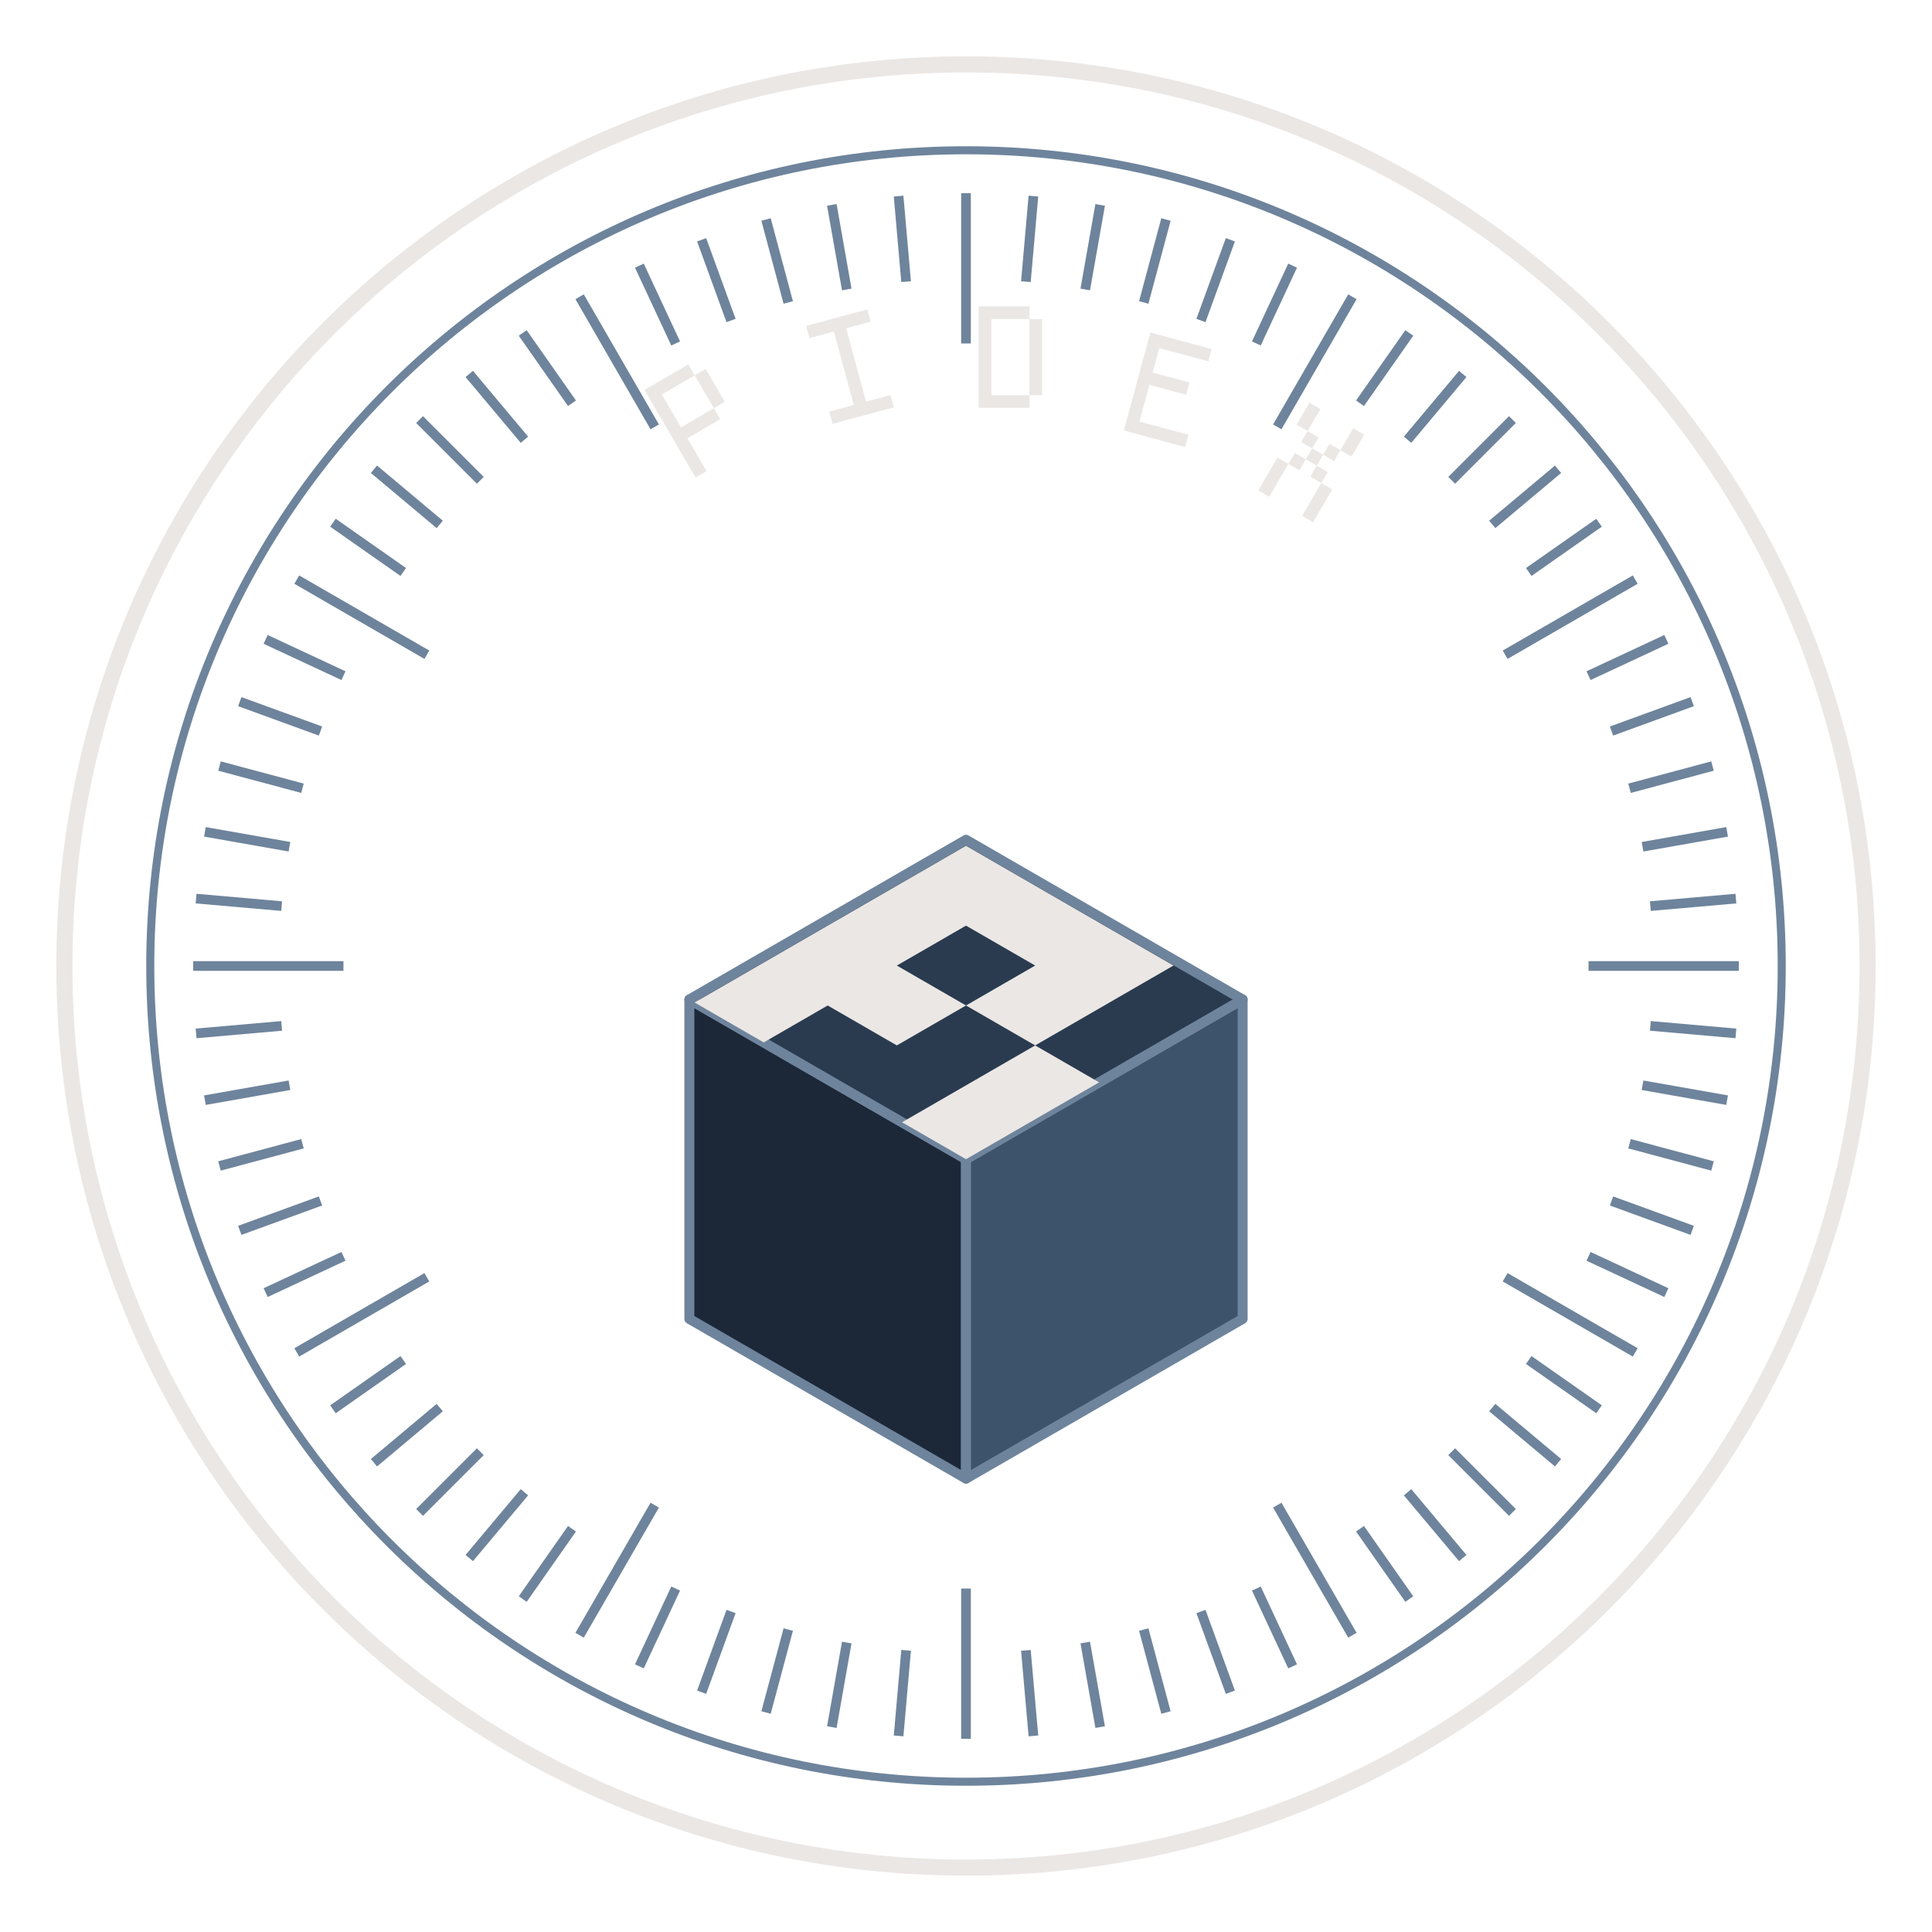
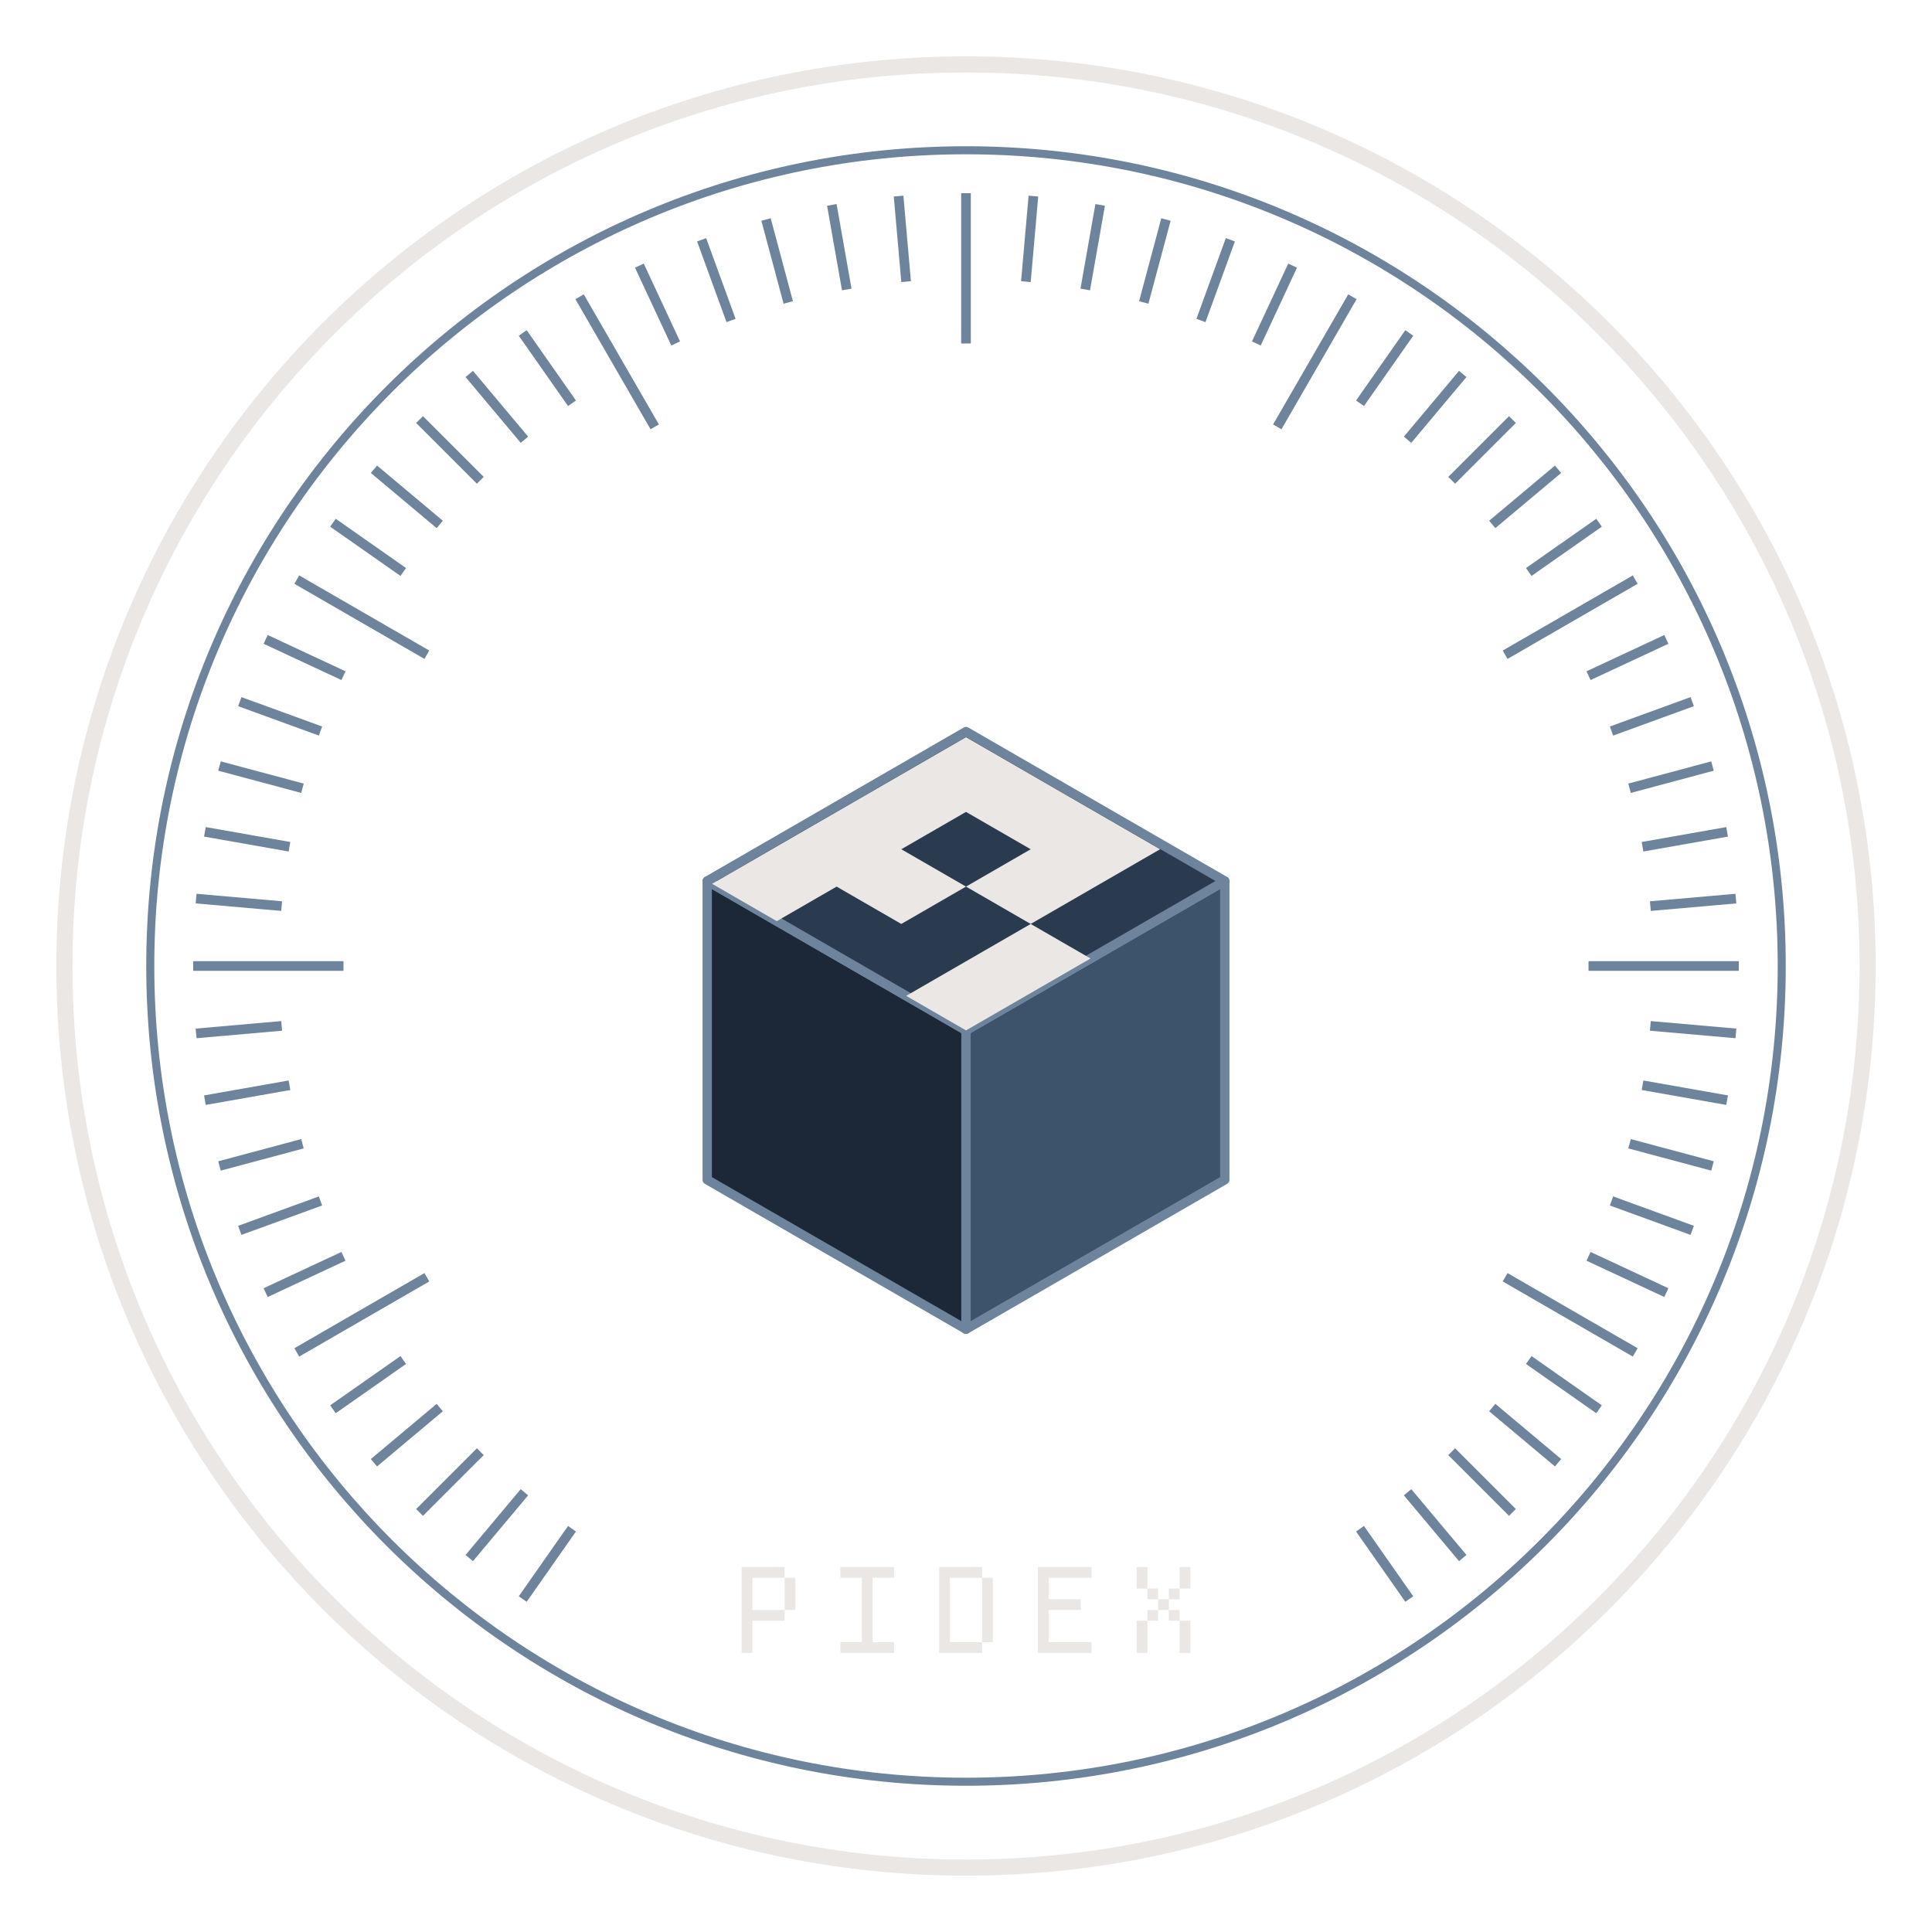
<svg xmlns="http://www.w3.org/2000/svg" viewBox="0 0 180 180">
  <circle cx="90" cy="90" r="84" fill="none" stroke="#ebe7e4" stroke-width="1.5" />
  <circle cx="90" cy="90" r="76" fill="none" stroke="#6e849c" stroke-width="0.75" />
  <line x1="90.00" y1="32.00" x2="90.00" y2="18.00" stroke="#6e849c" stroke-width="0.9" />
  <line x1="95.58" y1="26.24" x2="96.28" y2="18.27" stroke="#6e849c" stroke-width="0.9" />
  <line x1="101.11" y1="26.97" x2="102.50" y2="19.09" stroke="#6e849c" stroke-width="0.9" />
  <line x1="106.56" y1="28.18" x2="108.63" y2="20.45" stroke="#6e849c" stroke-width="0.9" />
  <line x1="111.89" y1="29.86" x2="114.63" y2="22.34" stroke="#6e849c" stroke-width="0.9" />
  <line x1="117.05" y1="32.00" x2="120.43" y2="24.75" stroke="#6e849c" stroke-width="0.9" />
  <line x1="119.00" y1="39.77" x2="126.00" y2="27.65" stroke="#6e849c" stroke-width="0.9" />
  <line x1="126.71" y1="37.57" x2="131.30" y2="31.02" stroke="#6e849c" stroke-width="0.9" />
  <line x1="131.14" y1="40.97" x2="136.28" y2="34.84" stroke="#6e849c" stroke-width="0.9" />
  <line x1="135.25" y1="44.75" x2="140.91" y2="39.09" stroke="#6e849c" stroke-width="0.9" />
  <line x1="139.03" y1="48.86" x2="145.16" y2="43.72" stroke="#6e849c" stroke-width="0.9" />
  <line x1="142.43" y1="53.29" x2="148.98" y2="48.70" stroke="#6e849c" stroke-width="0.9" />
  <line x1="140.23" y1="61.00" x2="152.35" y2="54.00" stroke="#6e849c" stroke-width="0.9" />
  <line x1="148.00" y1="62.95" x2="155.25" y2="59.57" stroke="#6e849c" stroke-width="0.9" />
  <line x1="150.14" y1="68.11" x2="157.66" y2="65.37" stroke="#6e849c" stroke-width="0.9" />
  <line x1="151.82" y1="73.44" x2="159.55" y2="71.37" stroke="#6e849c" stroke-width="0.9" />
  <line x1="153.03" y1="78.89" x2="160.91" y2="77.50" stroke="#6e849c" stroke-width="0.9" />
  <line x1="153.76" y1="84.42" x2="161.73" y2="83.72" stroke="#6e849c" stroke-width="0.9" />
  <line x1="148.00" y1="90.00" x2="162.00" y2="90.00" stroke="#6e849c" stroke-width="0.9" />
  <line x1="153.76" y1="95.58" x2="161.73" y2="96.28" stroke="#6e849c" stroke-width="0.9" />
  <line x1="153.03" y1="101.11" x2="160.91" y2="102.50" stroke="#6e849c" stroke-width="0.9" />
  <line x1="151.82" y1="106.56" x2="159.55" y2="108.63" stroke="#6e849c" stroke-width="0.9" />
  <line x1="150.14" y1="111.89" x2="157.66" y2="114.63" stroke="#6e849c" stroke-width="0.9" />
  <line x1="148.00" y1="117.05" x2="155.25" y2="120.43" stroke="#6e849c" stroke-width="0.9" />
  <line x1="140.23" y1="119.00" x2="152.35" y2="126.00" stroke="#6e849c" stroke-width="0.9" />
  <line x1="142.43" y1="126.71" x2="148.98" y2="131.30" stroke="#6e849c" stroke-width="0.9" />
  <line x1="139.03" y1="131.14" x2="145.16" y2="136.28" stroke="#6e849c" stroke-width="0.9" />
  <line x1="135.25" y1="135.25" x2="140.91" y2="140.91" stroke="#6e849c" stroke-width="0.9" />
  <line x1="131.14" y1="139.03" x2="136.28" y2="145.16" stroke="#6e849c" stroke-width="0.9" />
  <line x1="126.71" y1="142.43" x2="131.30" y2="148.98" stroke="#6e849c" stroke-width="0.9" />
-   <line x1="119.00" y1="140.23" x2="126.00" y2="152.35" stroke="#6e849c" stroke-width="0.9" />
-   <line x1="117.05" y1="148.00" x2="120.43" y2="155.25" stroke="#6e849c" stroke-width="0.9" />
-   <line x1="111.89" y1="150.14" x2="114.63" y2="157.66" stroke="#6e849c" stroke-width="0.9" />
-   <line x1="106.56" y1="151.82" x2="108.63" y2="159.55" stroke="#6e849c" stroke-width="0.9" />
-   <line x1="101.11" y1="153.03" x2="102.50" y2="160.91" stroke="#6e849c" stroke-width="0.9" />
-   <line x1="95.58" y1="153.76" x2="96.28" y2="161.73" stroke="#6e849c" stroke-width="0.9" />
-   <line x1="90.00" y1="148.00" x2="90.00" y2="162.00" stroke="#6e849c" stroke-width="0.9" />
-   <line x1="84.42" y1="153.76" x2="83.72" y2="161.73" stroke="#6e849c" stroke-width="0.9" />
-   <line x1="78.89" y1="153.03" x2="77.50" y2="160.91" stroke="#6e849c" stroke-width="0.9" />
-   <line x1="73.44" y1="151.82" x2="71.37" y2="159.55" stroke="#6e849c" stroke-width="0.9" />
-   <line x1="68.11" y1="150.14" x2="65.37" y2="157.66" stroke="#6e849c" stroke-width="0.9" />
-   <line x1="62.95" y1="148.00" x2="59.57" y2="155.25" stroke="#6e849c" stroke-width="0.9" />
-   <line x1="61.00" y1="140.23" x2="54.00" y2="152.35" stroke="#6e849c" stroke-width="0.9" />
  <line x1="53.29" y1="142.43" x2="48.70" y2="148.98" stroke="#6e849c" stroke-width="0.9" />
  <line x1="48.86" y1="139.03" x2="43.72" y2="145.16" stroke="#6e849c" stroke-width="0.9" />
  <line x1="44.75" y1="135.25" x2="39.09" y2="140.91" stroke="#6e849c" stroke-width="0.9" />
  <line x1="40.97" y1="131.14" x2="34.84" y2="136.28" stroke="#6e849c" stroke-width="0.9" />
  <line x1="37.57" y1="126.71" x2="31.02" y2="131.30" stroke="#6e849c" stroke-width="0.9" />
  <line x1="39.77" y1="119.00" x2="27.65" y2="126.00" stroke="#6e849c" stroke-width="0.9" />
  <line x1="32.00" y1="117.05" x2="24.75" y2="120.43" stroke="#6e849c" stroke-width="0.9" />
  <line x1="29.86" y1="111.89" x2="22.34" y2="114.63" stroke="#6e849c" stroke-width="0.9" />
  <line x1="28.18" y1="106.56" x2="20.45" y2="108.63" stroke="#6e849c" stroke-width="0.9" />
  <line x1="26.97" y1="101.11" x2="19.09" y2="102.50" stroke="#6e849c" stroke-width="0.9" />
  <line x1="26.24" y1="95.58" x2="18.27" y2="96.28" stroke="#6e849c" stroke-width="0.9" />
  <line x1="32.00" y1="90.00" x2="18.00" y2="90.00" stroke="#6e849c" stroke-width="0.9" />
  <line x1="26.24" y1="84.42" x2="18.27" y2="83.72" stroke="#6e849c" stroke-width="0.9" />
  <line x1="26.97" y1="78.89" x2="19.09" y2="77.50" stroke="#6e849c" stroke-width="0.9" />
  <line x1="28.18" y1="73.44" x2="20.45" y2="71.37" stroke="#6e849c" stroke-width="0.9" />
  <line x1="29.86" y1="68.11" x2="22.34" y2="65.37" stroke="#6e849c" stroke-width="0.9" />
  <line x1="32.00" y1="62.95" x2="24.75" y2="59.57" stroke="#6e849c" stroke-width="0.9" />
  <line x1="39.77" y1="61.00" x2="27.65" y2="54.00" stroke="#6e849c" stroke-width="0.9" />
  <line x1="37.57" y1="53.29" x2="31.02" y2="48.70" stroke="#6e849c" stroke-width="0.9" />
  <line x1="40.97" y1="48.86" x2="34.84" y2="43.72" stroke="#6e849c" stroke-width="0.9" />
  <line x1="44.75" y1="44.75" x2="39.09" y2="39.09" stroke="#6e849c" stroke-width="0.9" />
  <line x1="48.86" y1="40.97" x2="43.72" y2="34.84" stroke="#6e849c" stroke-width="0.9" />
  <line x1="53.29" y1="37.57" x2="48.70" y2="31.02" stroke="#6e849c" stroke-width="0.9" />
  <line x1="61.00" y1="39.77" x2="54.00" y2="27.65" stroke="#6e849c" stroke-width="0.9" />
  <line x1="62.95" y1="32.00" x2="59.57" y2="24.75" stroke="#6e849c" stroke-width="0.9" />
  <line x1="68.11" y1="29.86" x2="65.37" y2="22.34" stroke="#6e849c" stroke-width="0.9" />
  <line x1="73.44" y1="28.18" x2="71.37" y2="20.45" stroke="#6e849c" stroke-width="0.9" />
  <line x1="78.89" y1="26.97" x2="77.50" y2="19.09" stroke="#6e849c" stroke-width="0.9" />
  <line x1="84.42" y1="26.24" x2="83.72" y2="18.27" stroke="#6e849c" stroke-width="0.9" />
-   <path d="M50 400V0H100V150H250V200H100V350H250V400ZM250 350V200H300V350Z" fill="#ebe7e4" transform="translate(63.79 45.09) rotate(-30.26) scale(0.023636 -0.023636)" />
-   <path d="M150 50H50V0H300V50H200V350H300V400H50V350H150Z" fill="#ebe7e4" transform="translate(76.43 39.80) rotate(-15.13) scale(0.023636 -0.023636)" />
-   <path d="M50 400V0H250V50H100V350H250V400ZM250 350V50H300V350Z" fill="#ebe7e4" transform="translate(90.00 38.00) rotate(0.00) scale(0.023636 -0.023636)" />
-   <path d="M50 400V0H300V50H100V200H250V250H100V350H300V400Z" fill="#ebe7e4" transform="translate(103.57 39.80) rotate(15.13) scale(0.023636 -0.023636)" />
-   <path d="M250 150V0H300V150ZM50 150V0H100V150ZM150 250V300H100V250ZM150 250V200H200V250ZM200 300V250H250V300ZM100 300V400H50V300ZM100 200V150H150V200ZM250 400V300H300V400ZM200 200V150H250V200Z" fill="#ebe7e4" transform="translate(116.21 45.09) rotate(30.26) scale(0.023636 -0.023636)" />
-   <g transform="translate(90 108) scale(0.62) translate(-60 -64)">
+   <path d="M50 400V0H100V150H250V200H100V350H250V400ZM250 350V200H300V350Z" fill="#ebe7e4" transform="translate(68.10 154) scale(0.02 -0.02)" />
+   <path d="M150 50H50V0H300V50H200V350H300V400H50V350H150Z" fill="#ebe7e4" transform="translate(77.30 154) scale(0.02 -0.02)" />
+   <path d="M50 400V0H250V50H100V350H250V400ZM250 350V50H300V350Z" fill="#ebe7e4" transform="translate(86.50 154) scale(0.02 -0.02)" />
+   <path d="M50 400V0H300V50H100V200H250V250H100V350H300V400Z" fill="#ebe7e4" transform="translate(95.70 154) scale(0.02 -0.02)" />
+   <path d="M250 150V0H300V150ZM50 150V0H100V150ZM150 250V300H100V250ZM150 250V200H200V250ZM200 300V250H250V300ZM100 300V400H50V300ZM100 200V150H150V200ZM250 400V300H300V400ZM200 200V150H250V200Z" fill="#ebe7e4" transform="translate(104.90 154) scale(0.02 -0.02)" />
+   <g transform="translate(90 96) scale(0.58) translate(-60 -64)">
    <defs>
      <clipPath id="pi-face-seal">
        <polygon points="60.00,16.00 101.57,40.00 60.00,64.00 18.43,40.00" />
      </clipPath>
    </defs>
    <polygon points="18.43,40.00 60.00,64.00 60.00,112.00 18.43,88.00" fill="#1c2838" stroke="#6e849c" stroke-width="1.5" stroke-linejoin="round" />
    <polygon points="101.57,40.00 60.00,64.00 60.00,112.00 101.57,88.00" fill="#3d536b" stroke="#6e849c" stroke-width="1.5" stroke-linejoin="round" />
    <polygon points="60.00,16.00 101.57,40.00 60.00,64.00 18.43,40.00" fill="#2a3b50" stroke="#6e849c" stroke-width="1.5" stroke-linejoin="round" />
    <g clip-path="url(#pi-face-seal)">
      <g transform="matrix(0.08855254 0.05112583 -0.08855254 0.05112583 60.00 0)">
        <path fill="#ebe7e4" fill-rule="evenodd" d="M165.29 165.29 H517.36 V400 H400 V517.36 H282.65 V634.72 H165.29 Z M282.65 282.65 V400 H400 V282.65 Z" />
        <path fill="#ebe7e4" d="M517.36 400 H634.72 V634.72 H517.36 Z" />
      </g>
    </g>
  </g>
</svg>
